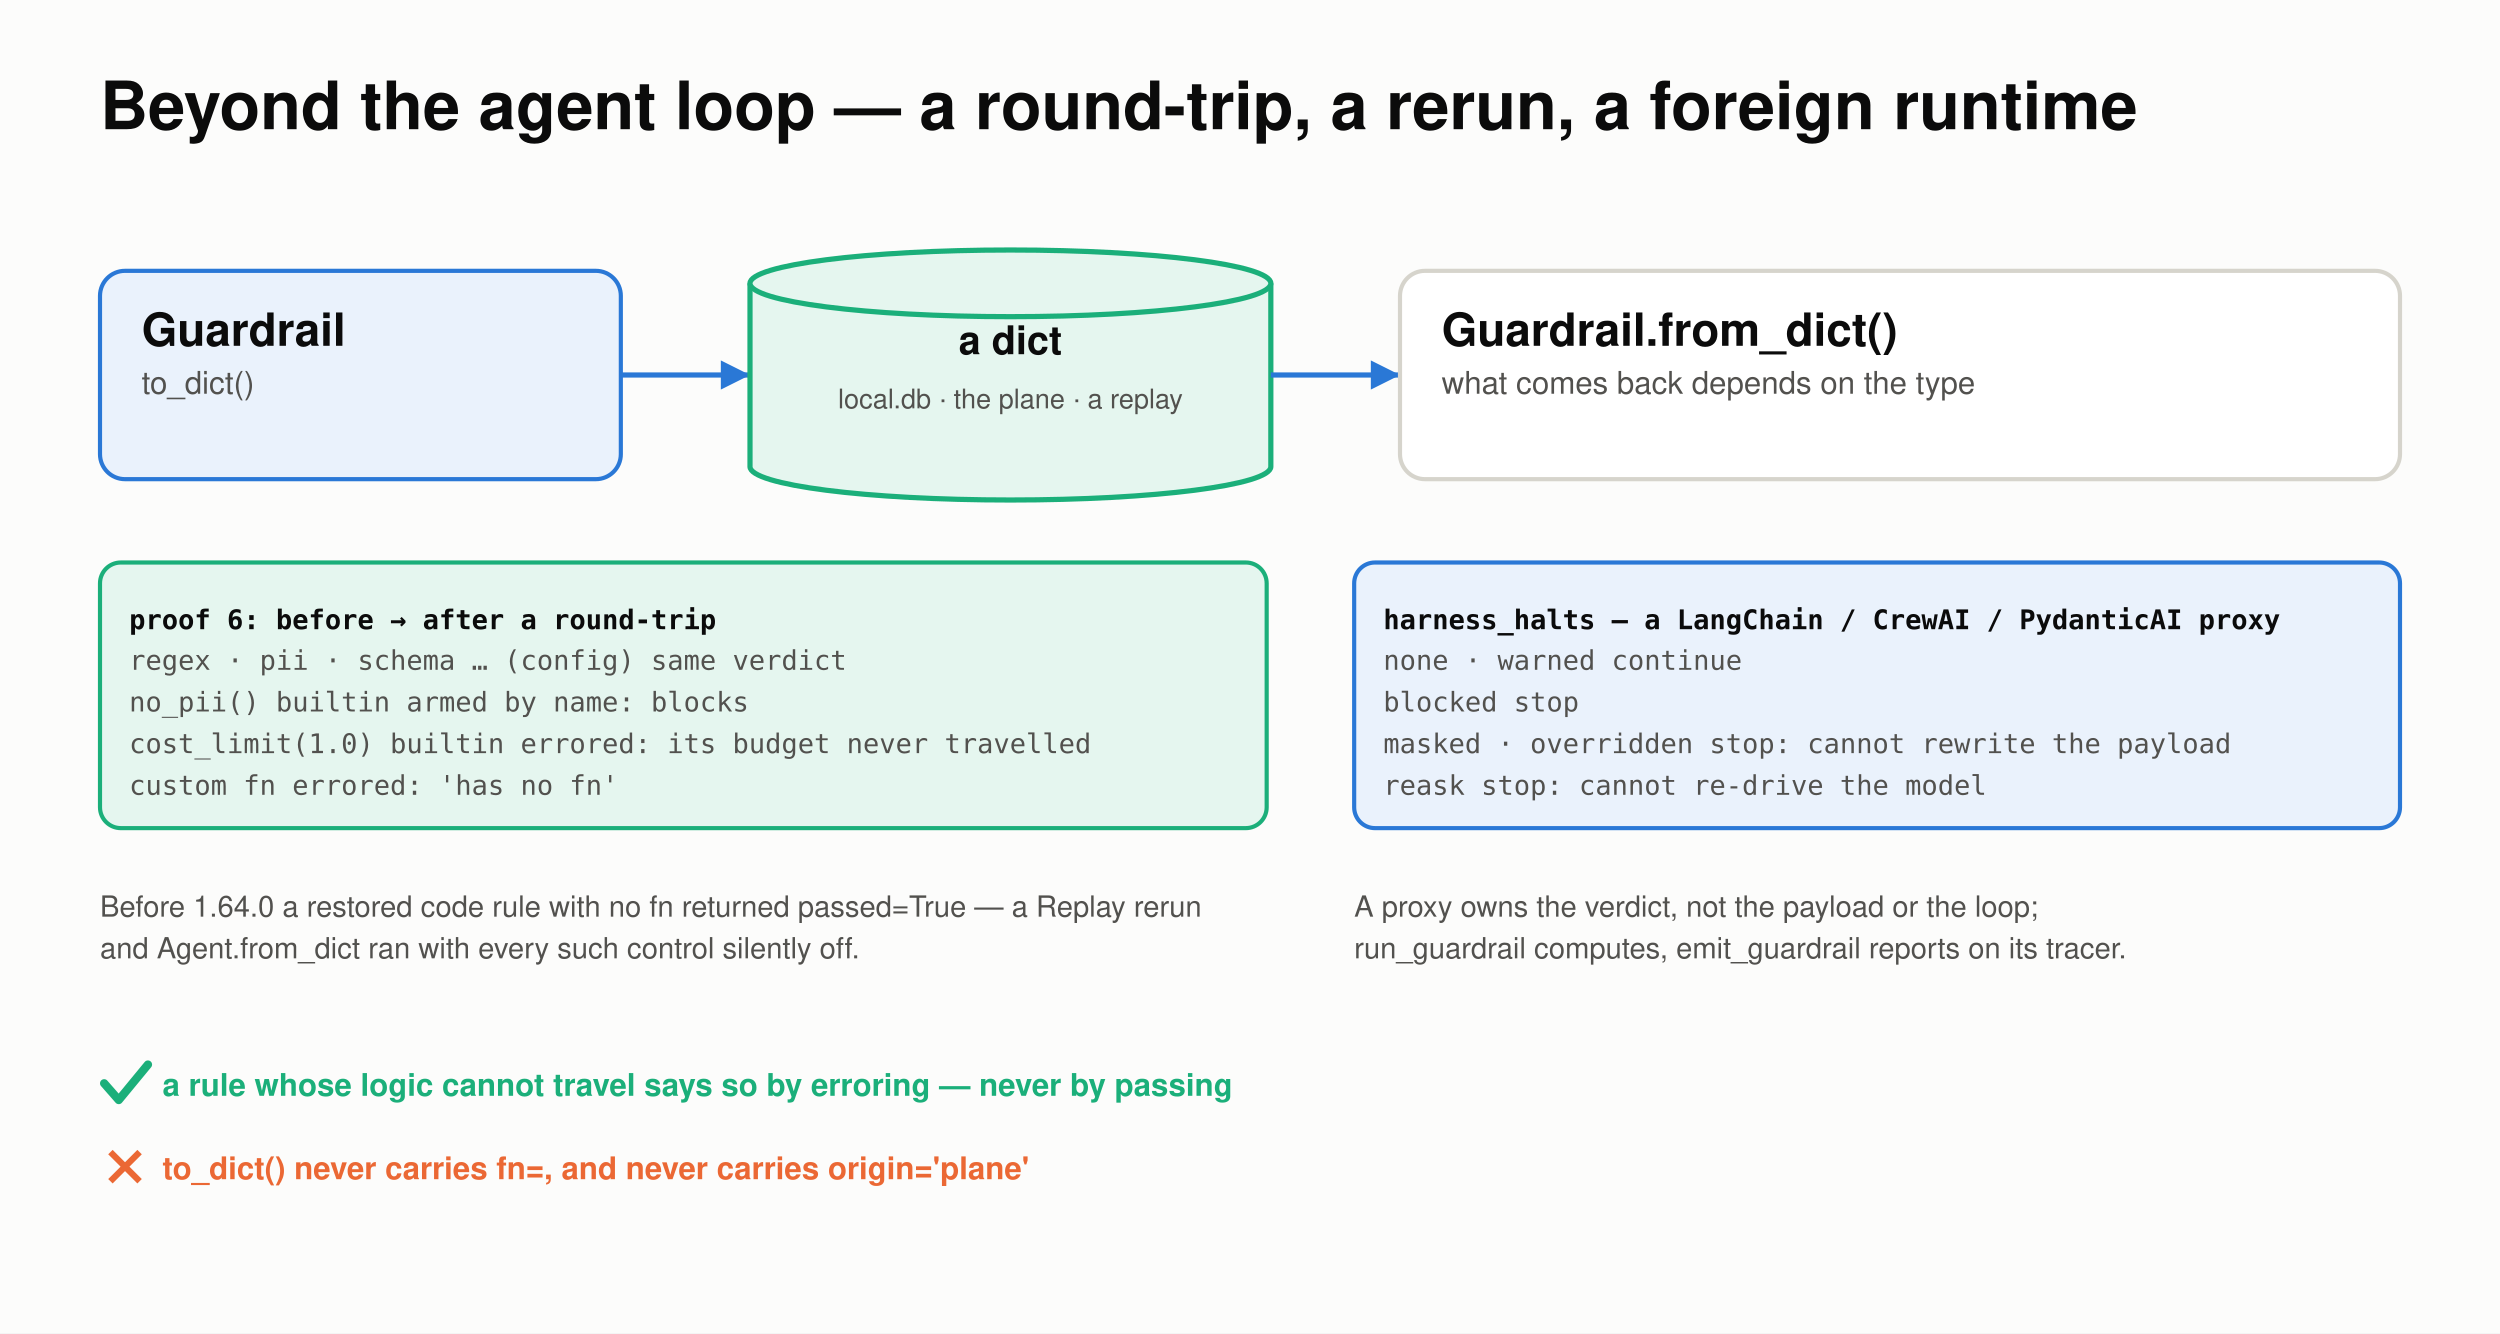
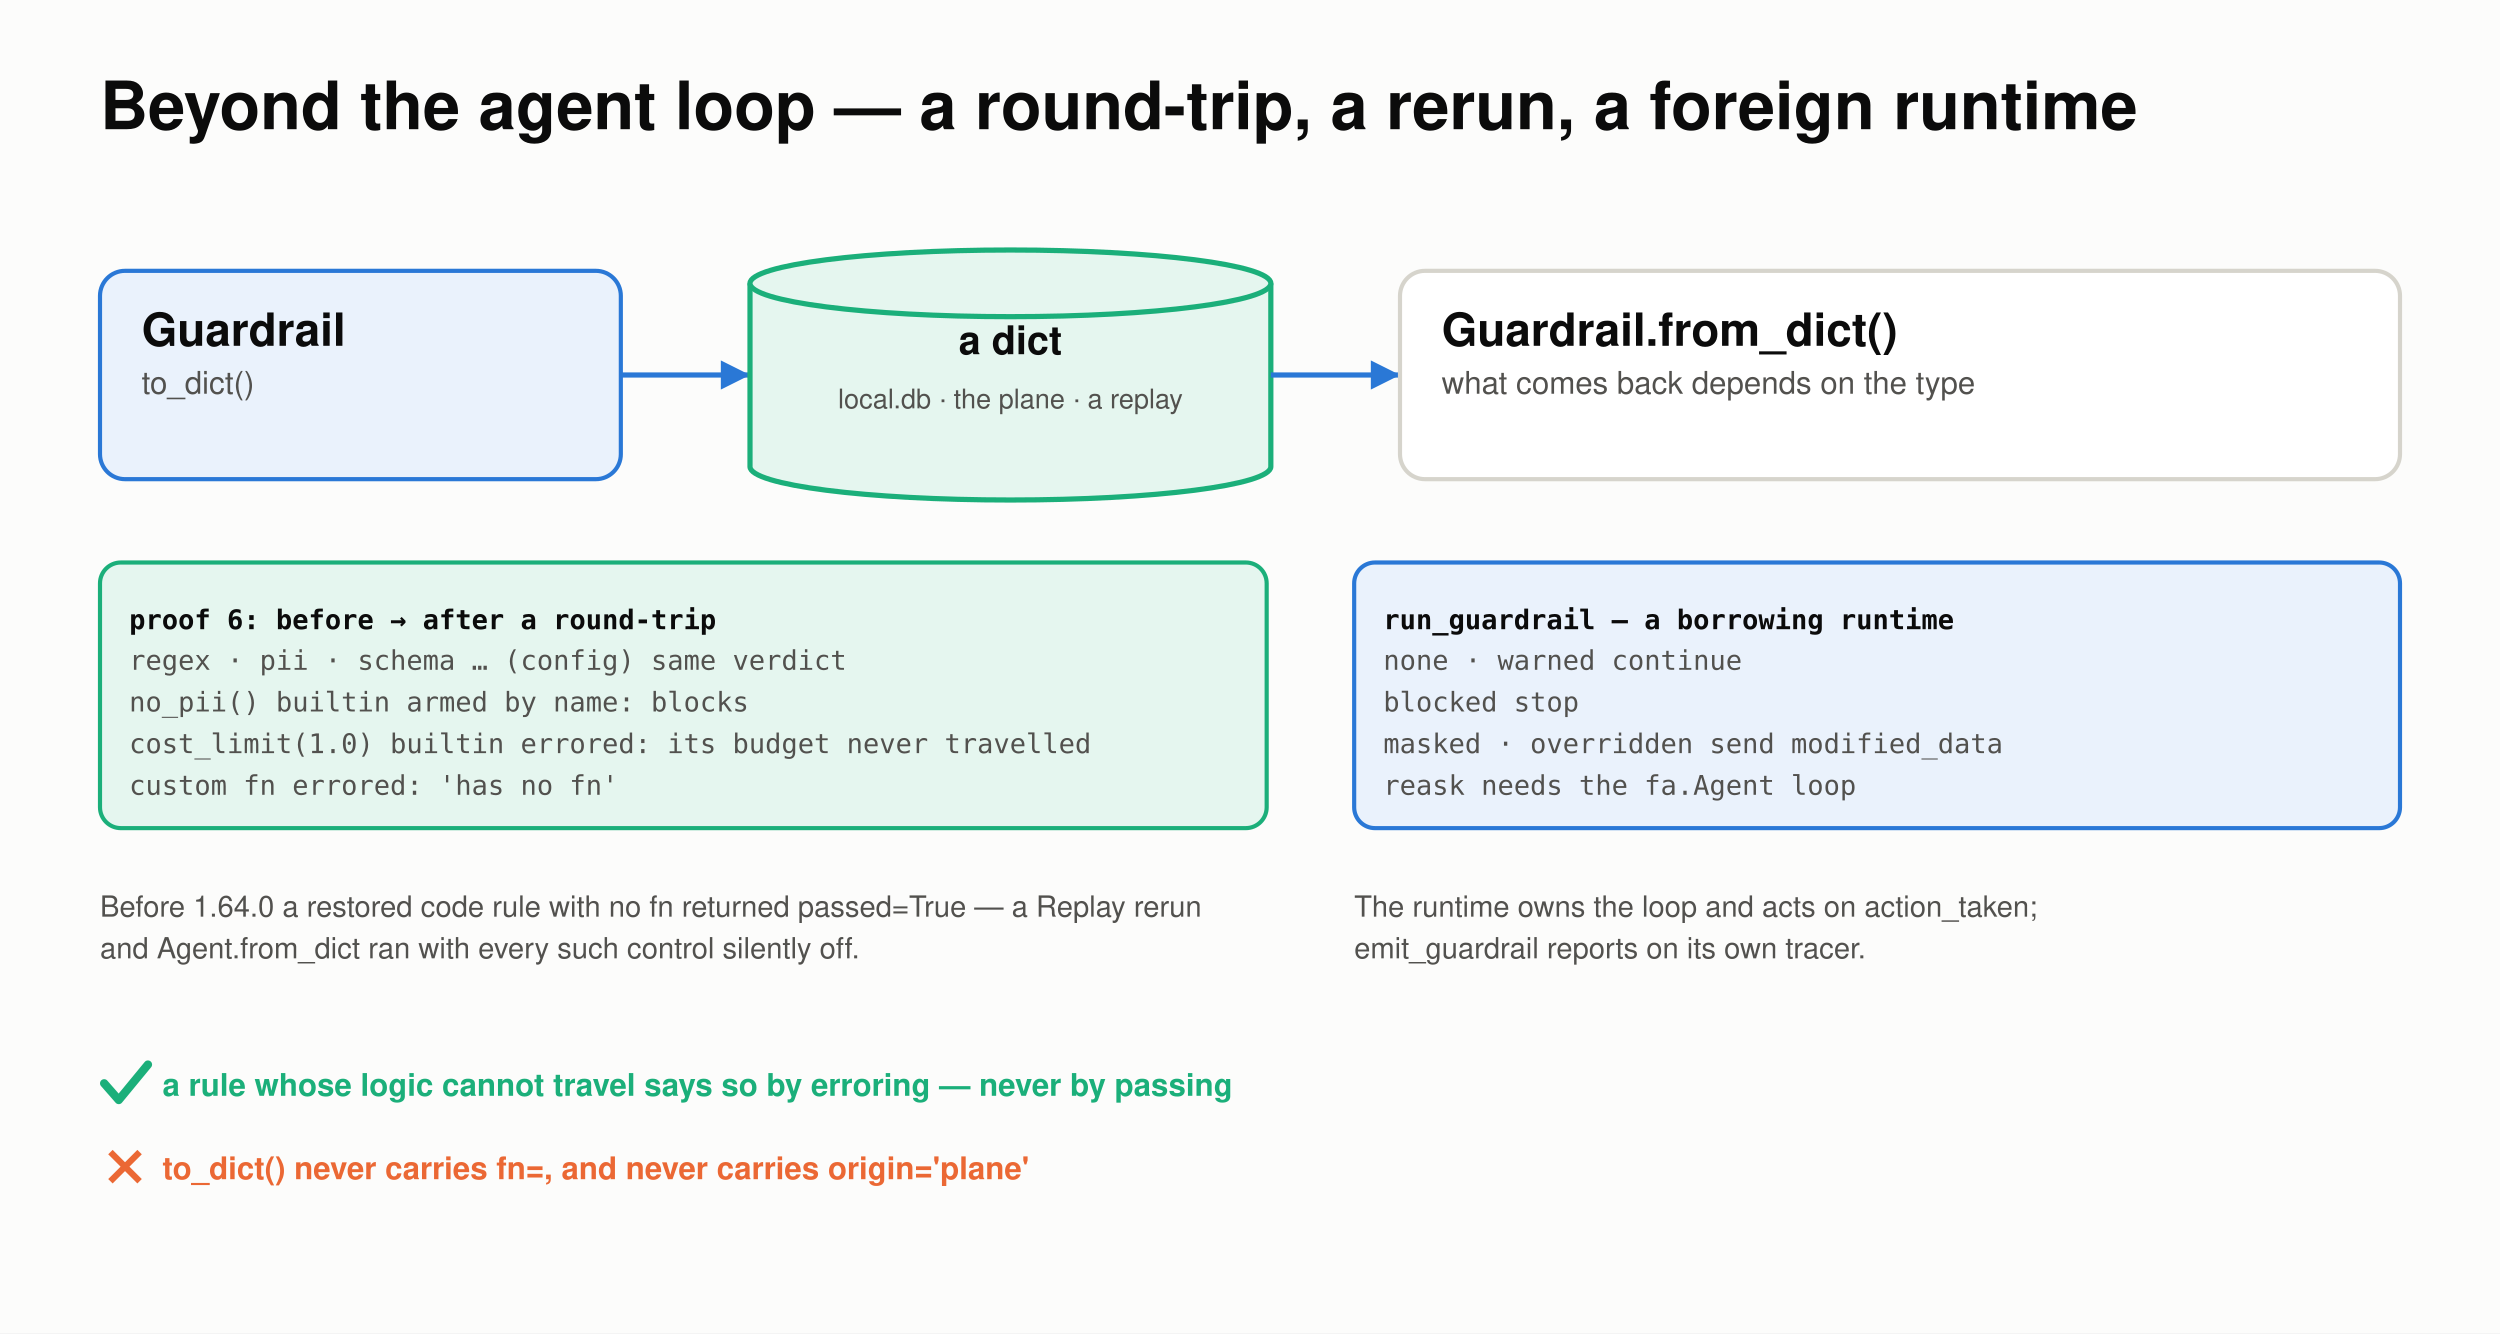
- <svg xmlns="http://www.w3.org/2000/svg" viewBox="0 0 1200 640" width="1200" height="640" role="img" aria-label="A rule leaves the process as a dict: config-based types come back whole; a builtin comes back armed by name; a custom fn and a parameterised builtin cannot travel and the restored rule errors at execution rather than passing; a foreign-framework proxy can honour block and warn and must block where it cannot rewrite or re-ask.">
+ <svg xmlns="http://www.w3.org/2000/svg" viewBox="0 0 1200 640" width="1200" height="640" role="img" aria-label="A rule leaves the process as a dict: config-based types come back whole; a builtin comes back armed by name; a custom fn and a parameterised builtin cannot travel and the restored rule errors at execution rather than passing; a borrowing runtime gets the verdict and, for a mask, the rewritten text.">
  <rect x="0" y="0" width="1200" height="640" rx="0" fill="#fcfcfb" stroke="none" stroke-width="2" />
  <text x="48" y="62" font-family="-apple-system, 'Helvetica Neue', Helvetica, Arial, sans-serif" font-size="32" font-weight="700" fill="#0b0b0b" text-anchor="start">Beyond the agent loop — a round-trip, a rerun, a foreign runtime</text>
  <rect x="48" y="130" width="250" height="100" rx="12" fill="#eaf2fc" stroke="#2a78d6" stroke-width="2" />
  <text x="68" y="166" font-family="-apple-system, 'Helvetica Neue', Helvetica, Arial, sans-serif" font-size="22" font-weight="700" fill="#0b0b0b" text-anchor="start">Guardrail</text>
  <text x="68" y="189" font-family="-apple-system, 'Helvetica Neue', Helvetica, Arial, sans-serif" font-size="15" font-weight="400" fill="#52514e" text-anchor="start">to_dict()</text>
  <polyline points="298,180 360,180" fill="none" stroke="#2a78d6" stroke-width="2.5" stroke-linejoin="round" />
  <polygon points="360,180 346.0,173.0 346.0,187.0" fill="#2a78d6" />
  <path d="M360,136 L360,224 A125.0,16 0 0 0 610,224 L610,136" fill="#e5f6ef" stroke="#1baf7a" stroke-width="2.5" />
  <ellipse cx="485.0" cy="136" rx="125.0" ry="16" fill="#e5f6ef" stroke="#1baf7a" stroke-width="2.5" />
  <text x="485" y="170" font-family="-apple-system, 'Helvetica Neue', Helvetica, Arial, sans-serif" font-size="19" font-weight="700" fill="#0b0b0b" text-anchor="middle">a dict</text>
  <text x="485" y="196" font-family="-apple-system, 'Helvetica Neue', Helvetica, Arial, sans-serif" font-size="13" font-weight="400" fill="#52514e" text-anchor="middle">local.db · the plane · a replay</text>
  <polyline points="610,180 672,180" fill="none" stroke="#2a78d6" stroke-width="2.5" stroke-linejoin="round" />
  <polygon points="672,180 658.0,173.0 658.0,187.0" fill="#2a78d6" />
  <rect x="672" y="130" width="480" height="100" rx="12" fill="#ffffff" stroke="#d6d4cc" stroke-width="2" />
  <text x="692" y="166" font-family="-apple-system, 'Helvetica Neue', Helvetica, Arial, sans-serif" font-size="22" font-weight="700" fill="#0b0b0b" text-anchor="start">Guardrail.from_dict()</text>
  <text x="692" y="189" font-family="-apple-system, 'Helvetica Neue', Helvetica, Arial, sans-serif" font-size="15" font-weight="400" fill="#52514e" text-anchor="start">what comes back depends on the type</text>
  <rect x="48" y="270" width="560" height="127.5" rx="10" fill="#e5f6ef" stroke="#1baf7a" stroke-width="2" />
  <text x="62" y="302" font-family="'SF Mono', Menlo, Consolas, monospace" font-size="13" font-weight="700" fill="#0b0b0b" text-anchor="start">proof 6: before → after a round-trip</text>
  <text x="62" y="321.5" font-family="'SF Mono', Menlo, Consolas, monospace" font-size="13" font-weight="400" fill="#52514e" text-anchor="start">regex · pii · schema … (config)   same verdict</text>
  <text x="62" y="341.5" font-family="'SF Mono', Menlo, Consolas, monospace" font-size="13" font-weight="400" fill="#52514e" text-anchor="start">no_pii() builtin                   armed by name: blocks</text>
  <text x="62" y="361.5" font-family="'SF Mono', Menlo, Consolas, monospace" font-size="13" font-weight="400" fill="#52514e" text-anchor="start">cost_limit(1.0) builtin            errored: its budget never travelled</text>
  <text x="62" y="381.5" font-family="'SF Mono', Menlo, Consolas, monospace" font-size="13" font-weight="400" fill="#52514e" text-anchor="start">custom fn                          errored: 'has no fn'</text>
  <text x="48" y="440" font-family="-apple-system, 'Helvetica Neue', Helvetica, Arial, sans-serif" font-size="14" font-weight="400" fill="#52514e" text-anchor="start">Before 1.64.0 a restored code rule with no fn returned passed=True — a Replay rerun</text>
  <text x="48" y="460" font-family="-apple-system, 'Helvetica Neue', Helvetica, Arial, sans-serif" font-size="14" font-weight="400" fill="#52514e" text-anchor="start">and Agent.from_dict ran with every such control silently off.</text>
  <rect x="650" y="270" width="502" height="127.5" rx="10" fill="#eaf2fc" stroke="#2a78d6" stroke-width="2" />
-   <text x="664" y="302" font-family="'SF Mono', Menlo, Consolas, monospace" font-size="13" font-weight="700" fill="#0b0b0b" text-anchor="start">harness_halts — a LangChain / CrewAI / PydanticAI proxy</text>
+   <text x="664" y="302" font-family="'SF Mono', Menlo, Consolas, monospace" font-size="13" font-weight="700" fill="#0b0b0b" text-anchor="start">run_guardrail — a borrowing runtime</text>
  <text x="664" y="321.5" font-family="'SF Mono', Menlo, Consolas, monospace" font-size="13" font-weight="400" fill="#52514e" text-anchor="start">none · warned      continue</text>
  <text x="664" y="341.5" font-family="'SF Mono', Menlo, Consolas, monospace" font-size="13" font-weight="400" fill="#52514e" text-anchor="start">blocked            stop</text>
-   <text x="664" y="361.5" font-family="'SF Mono', Menlo, Consolas, monospace" font-size="13" font-weight="400" fill="#52514e" text-anchor="start">masked · overridden   stop: cannot rewrite the payload</text>
-   <text x="664" y="381.5" font-family="'SF Mono', Menlo, Consolas, monospace" font-size="13" font-weight="400" fill="#52514e" text-anchor="start">reask              stop: cannot re-drive the model</text>
-   <text x="650" y="440" font-family="-apple-system, 'Helvetica Neue', Helvetica, Arial, sans-serif" font-size="14" font-weight="400" fill="#52514e" text-anchor="start">A proxy owns the verdict, not the payload or the loop;</text>
-   <text x="650" y="460" font-family="-apple-system, 'Helvetica Neue', Helvetica, Arial, sans-serif" font-size="14" font-weight="400" fill="#52514e" text-anchor="start">run_guardrail computes, emit_guardrail reports on its tracer.</text>
+   <text x="664" y="361.5" font-family="'SF Mono', Menlo, Consolas, monospace" font-size="13" font-weight="400" fill="#52514e" text-anchor="start">masked · overridden   send modified_data</text>
+   <text x="664" y="381.5" font-family="'SF Mono', Menlo, Consolas, monospace" font-size="13" font-weight="400" fill="#52514e" text-anchor="start">reask              needs the fa.Agent loop</text>
+   <text x="650" y="440" font-family="-apple-system, 'Helvetica Neue', Helvetica, Arial, sans-serif" font-size="14" font-weight="400" fill="#52514e" text-anchor="start">The runtime owns the loop and acts on action_taken;</text>
+   <text x="650" y="460" font-family="-apple-system, 'Helvetica Neue', Helvetica, Arial, sans-serif" font-size="14" font-weight="400" fill="#52514e" text-anchor="start">emit_guardrail reports on its own tracer.</text>
  <polyline points="50,520 57,528 71,511" fill="none" stroke="#1baf7a" stroke-width="4" stroke-linecap="round" stroke-linejoin="round" />
  <text x="78" y="526" font-family="-apple-system, 'Helvetica Neue', Helvetica, Arial, sans-serif" font-size="15" font-weight="600" fill="#1baf7a" text-anchor="start">a rule whose logic cannot travel says so by erroring — never by passing</text>
  <circle cx="60" cy="560" r="14" fill="#fcfcfb" />
  <line x1="53" y1="553" x2="67" y2="567" stroke="#eb6834" stroke-width="3" />
  <line x1="53" y1="567" x2="67" y2="553" stroke="#eb6834" stroke-width="3" />
  <text x="78" y="566" font-family="-apple-system, 'Helvetica Neue', Helvetica, Arial, sans-serif" font-size="15" font-weight="600" fill="#eb6834" text-anchor="start">to_dict() never carries fn=, and never carries origin='plane'</text>
</svg>
